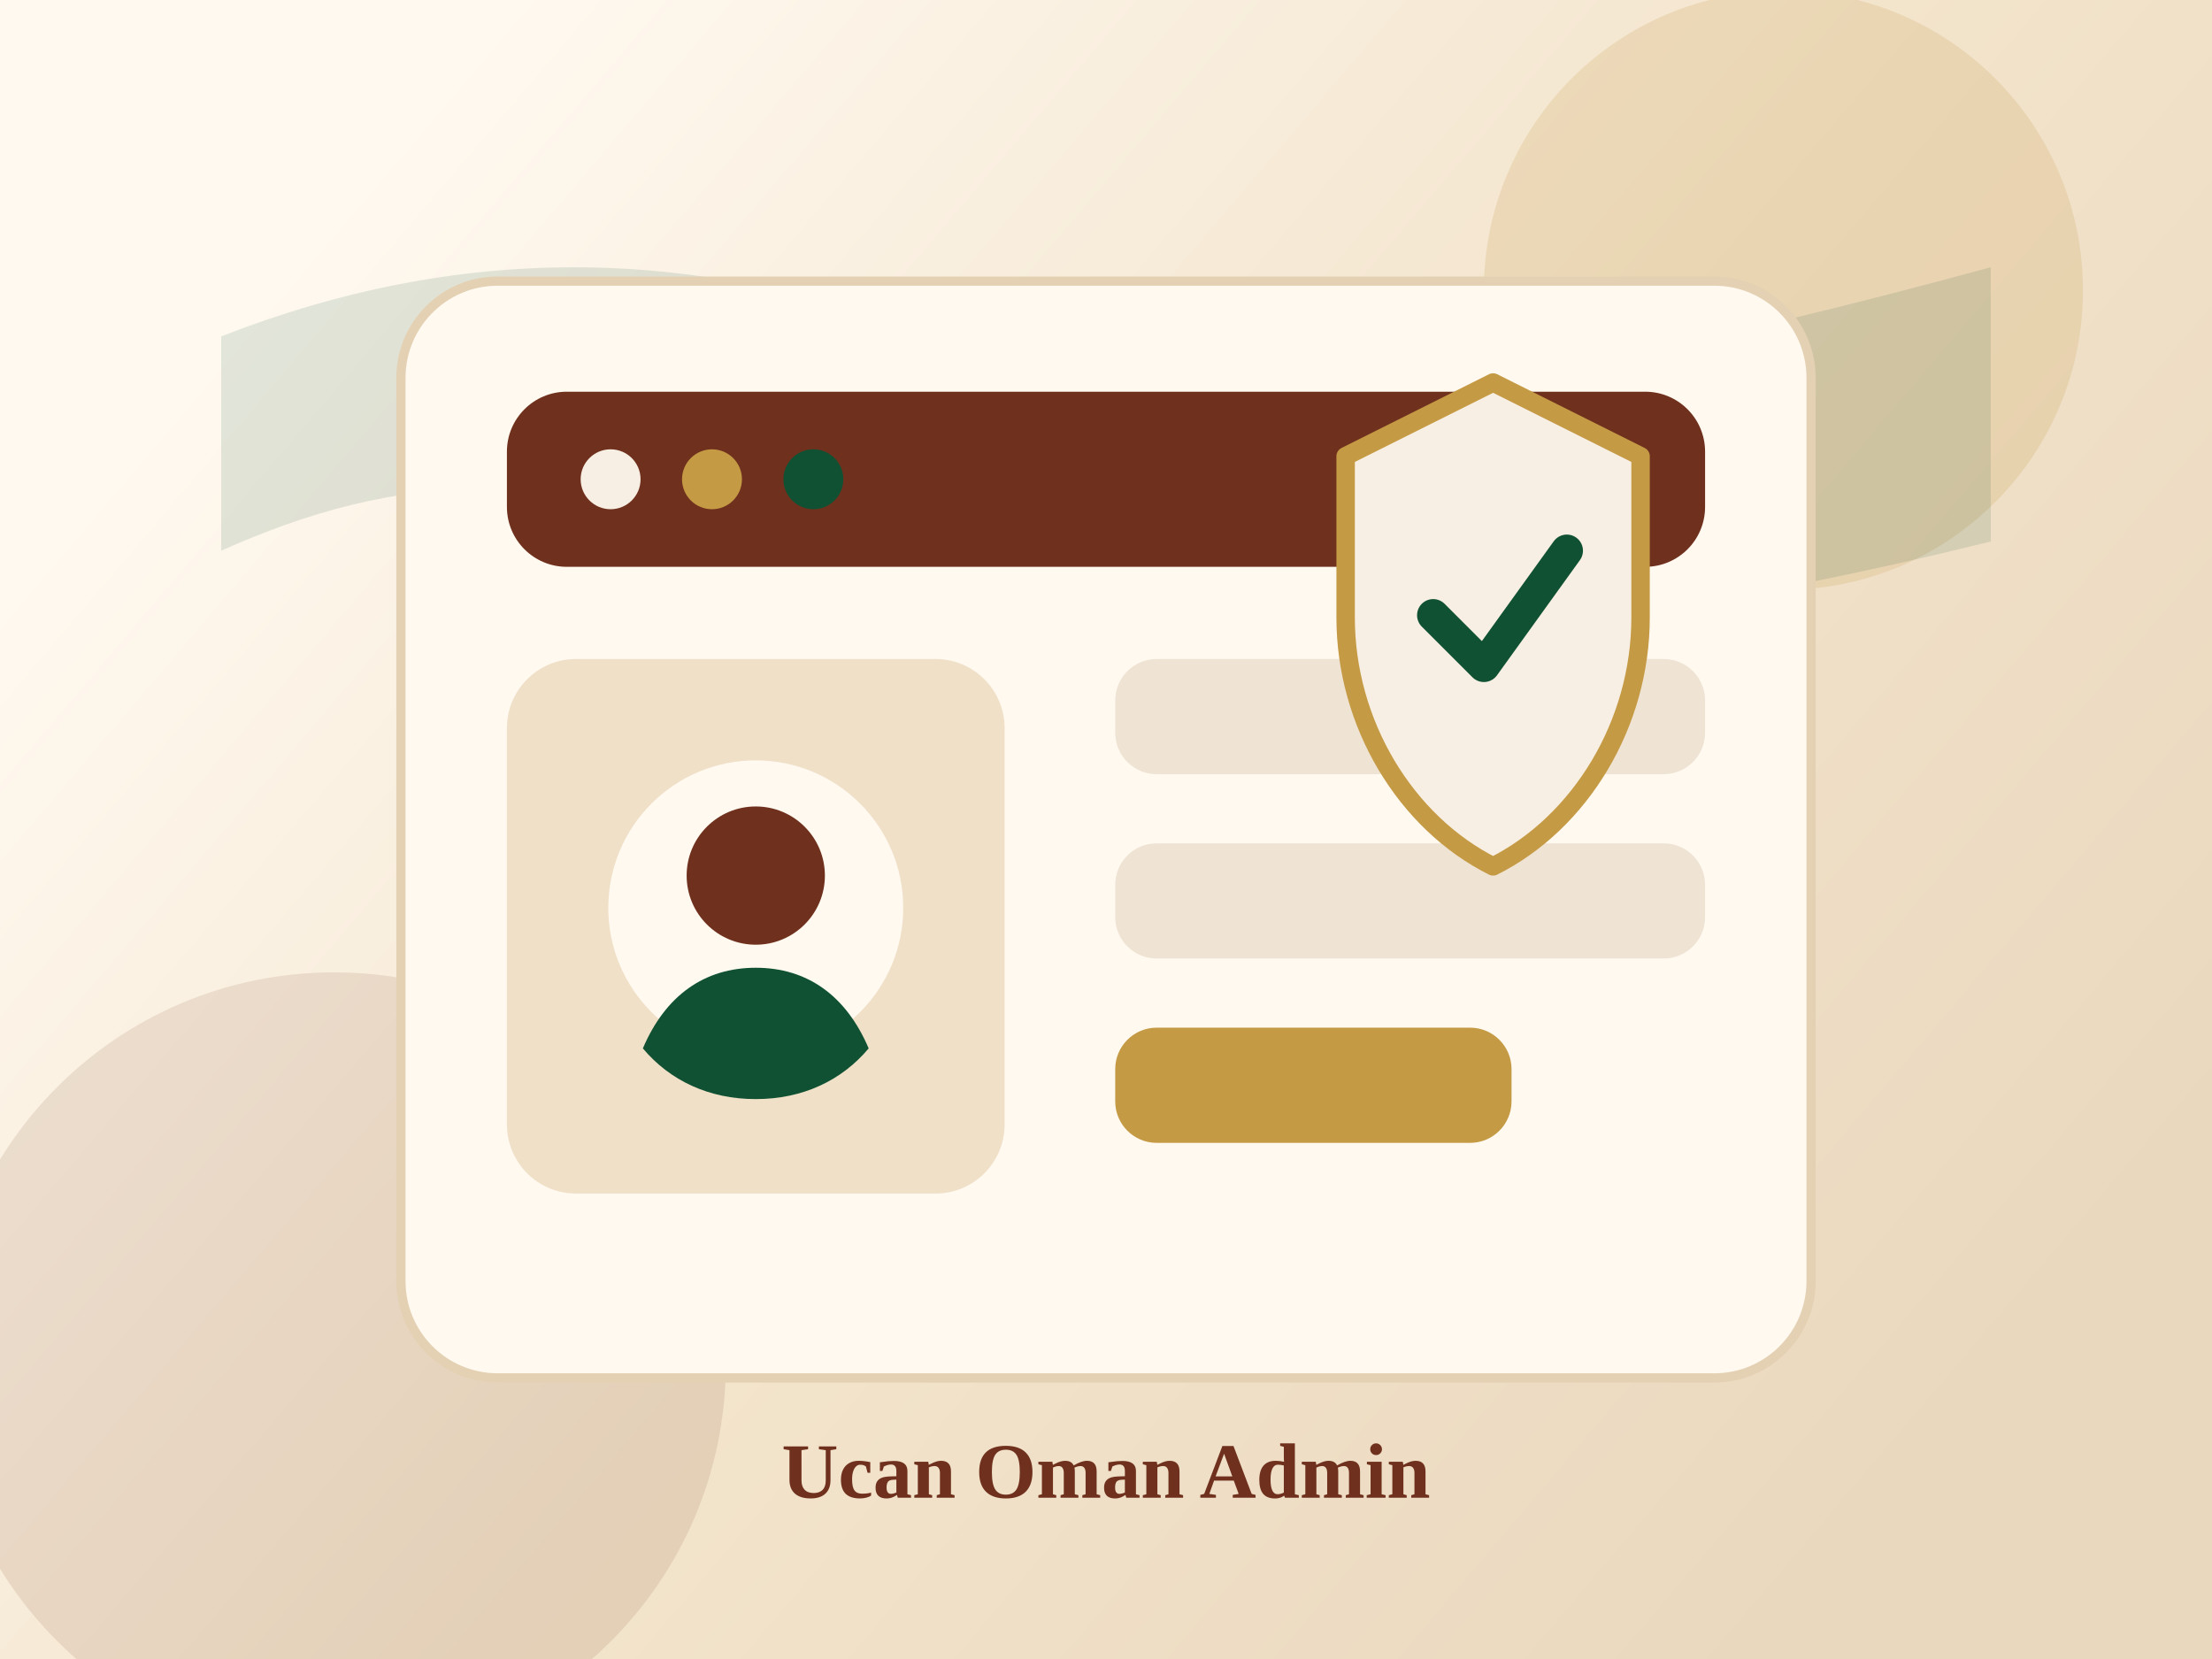
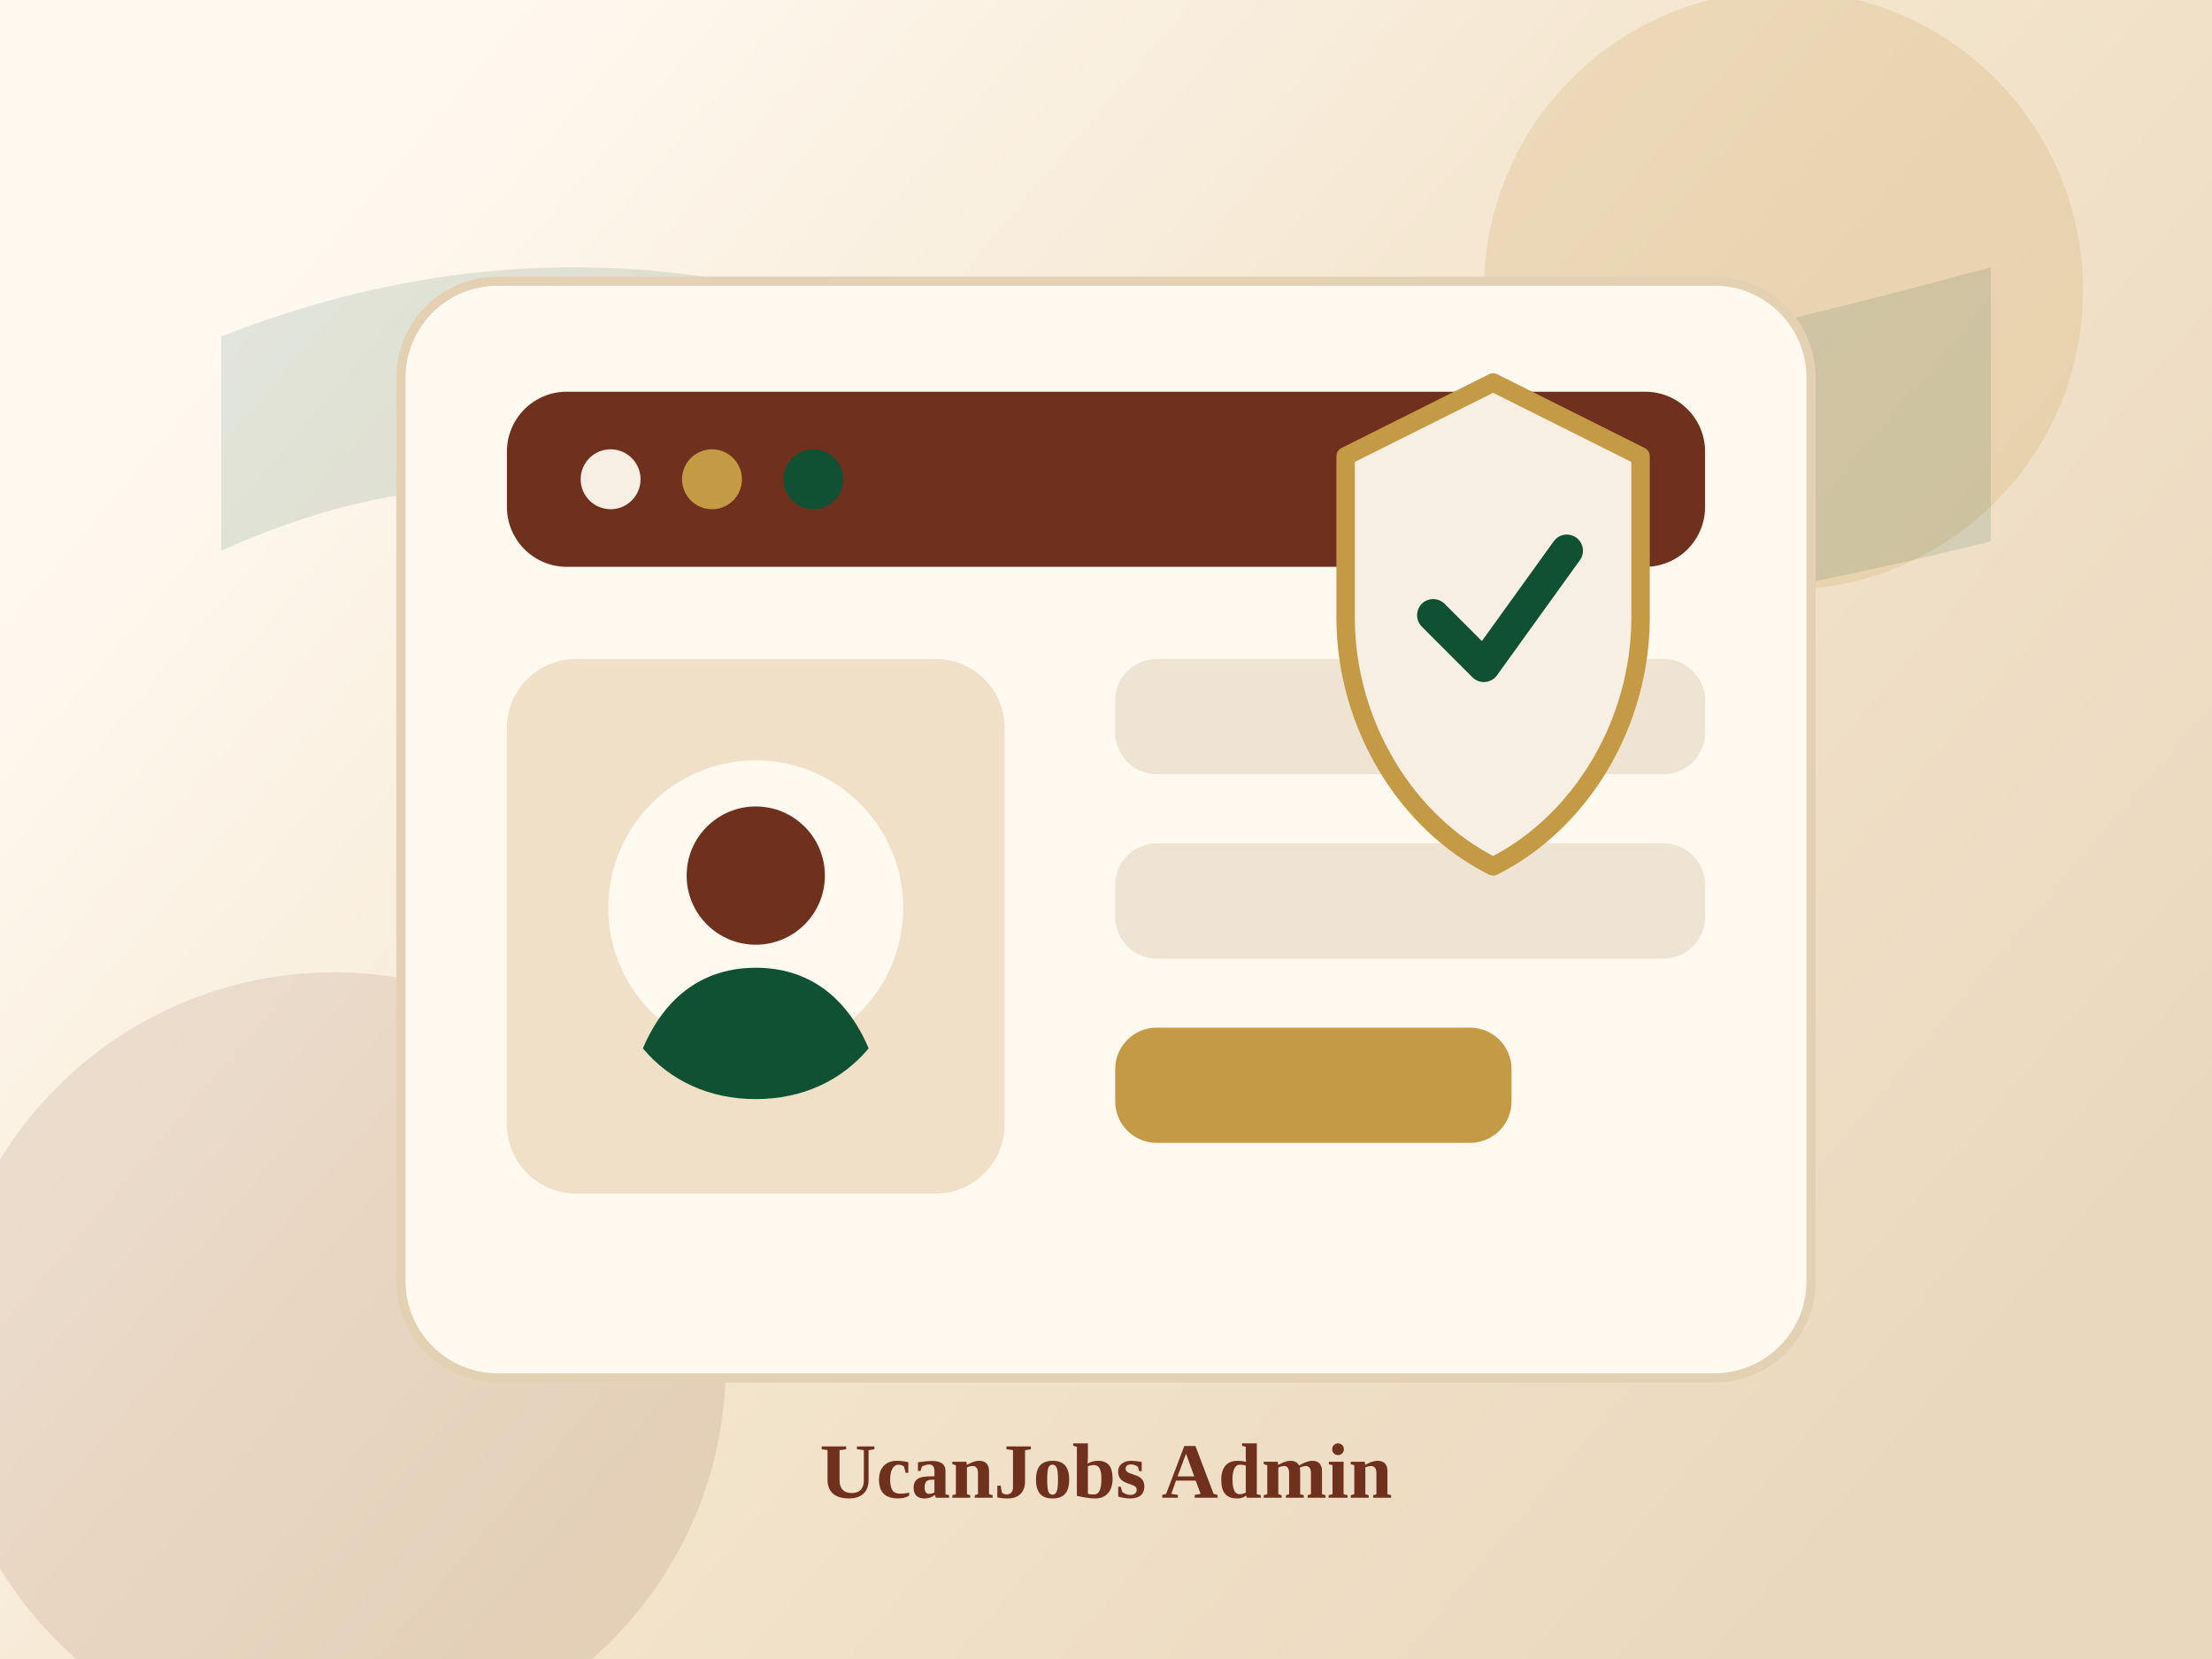
<svg xmlns="http://www.w3.org/2000/svg" width="960" height="720" viewBox="0 0 960 720" fill="none">
  <rect width="960" height="720" rx="56" fill="#F7EFE3" />
  <path d="M0 0H960V720H0V0Z" fill="url(#bg)" />
  <circle cx="774" cy="126" r="130" fill="#C59A44" fill-opacity="0.18" />
  <circle cx="145" cy="592" r="170" fill="#7B3F28" fill-opacity="0.12" />
  <path d="M96 146C198 106 300 106 402 146C504 186 606 186 864 116V235C633 292 492 287 365 242C242 199 172 205 96 239V146Z" fill="#0F5132" fill-opacity="0.12" />
  <rect x="174" y="122" width="612" height="476" rx="42" fill="#FFF9F0" stroke="#E4D1B3" stroke-width="4" />
  <rect x="220" y="170" width="520" height="76" rx="26" fill="#6F311D" />
  <circle cx="265" cy="208" r="13" fill="#F7EFE3" />
  <circle cx="309" cy="208" r="13" fill="#C59A44" />
  <circle cx="353" cy="208" r="13" fill="#0F5132" />
  <rect x="220" y="286" width="216" height="232" rx="30" fill="#F0E0C8" />
  <rect x="484" y="286" width="256" height="50" rx="18" fill="#EFE3D3" />
  <rect x="484" y="366" width="256" height="50" rx="18" fill="#EFE3D3" />
  <rect x="484" y="446" width="172" height="50" rx="18" fill="#C59A44" />
  <path d="M328 330C363.346 330 392 358.654 392 394C392 429.346 363.346 458 328 458C292.654 458 264 429.346 264 394C264 358.654 292.654 330 328 330Z" fill="#FFF9F0" />
  <path d="M328 350C344.569 350 358 363.431 358 380C358 396.569 344.569 410 328 410C311.431 410 298 396.569 298 380C298 363.431 311.431 350 328 350Z" fill="#6F311D" />
  <path d="M279 455C288.801 431.969 305.774 420 328 420C350.226 420 367.199 431.969 377 455C365.281 468.961 348.319 477 328 477C307.681 477 290.719 468.961 279 455Z" fill="#0F5132" />
  <path d="M648 166L712 198V268C712 314 686 357 648 376C610 357 584 314 584 268V198L648 166Z" fill="#F7EFE3" stroke="#C59A44" stroke-width="8" stroke-linejoin="round" />
  <path d="M622 267L644 289L680 239" stroke="#0F5132" stroke-width="14" stroke-linecap="round" stroke-linejoin="round" />
-   <text x="480" y="650" fill="#6F311D" font-family="Georgia, 'Times New Roman', serif" font-size="34" font-weight="700" text-anchor="middle">Ucan Oman Admin</text>
+   <text x="480" y="650" fill="#6F311D" font-family="Georgia, 'Times New Roman', serif" font-size="34" font-weight="700" text-anchor="middle">UcanJobs Admin</text>
  <defs>
    <linearGradient id="bg" x1="150" y1="80" x2="820" y2="650" gradientUnits="userSpaceOnUse">
      <stop stop-color="#FFF9F0" />
      <stop offset="0.52" stop-color="#F3E4CC" />
      <stop offset="1" stop-color="#EAD8BE" />
    </linearGradient>
  </defs>
</svg>
